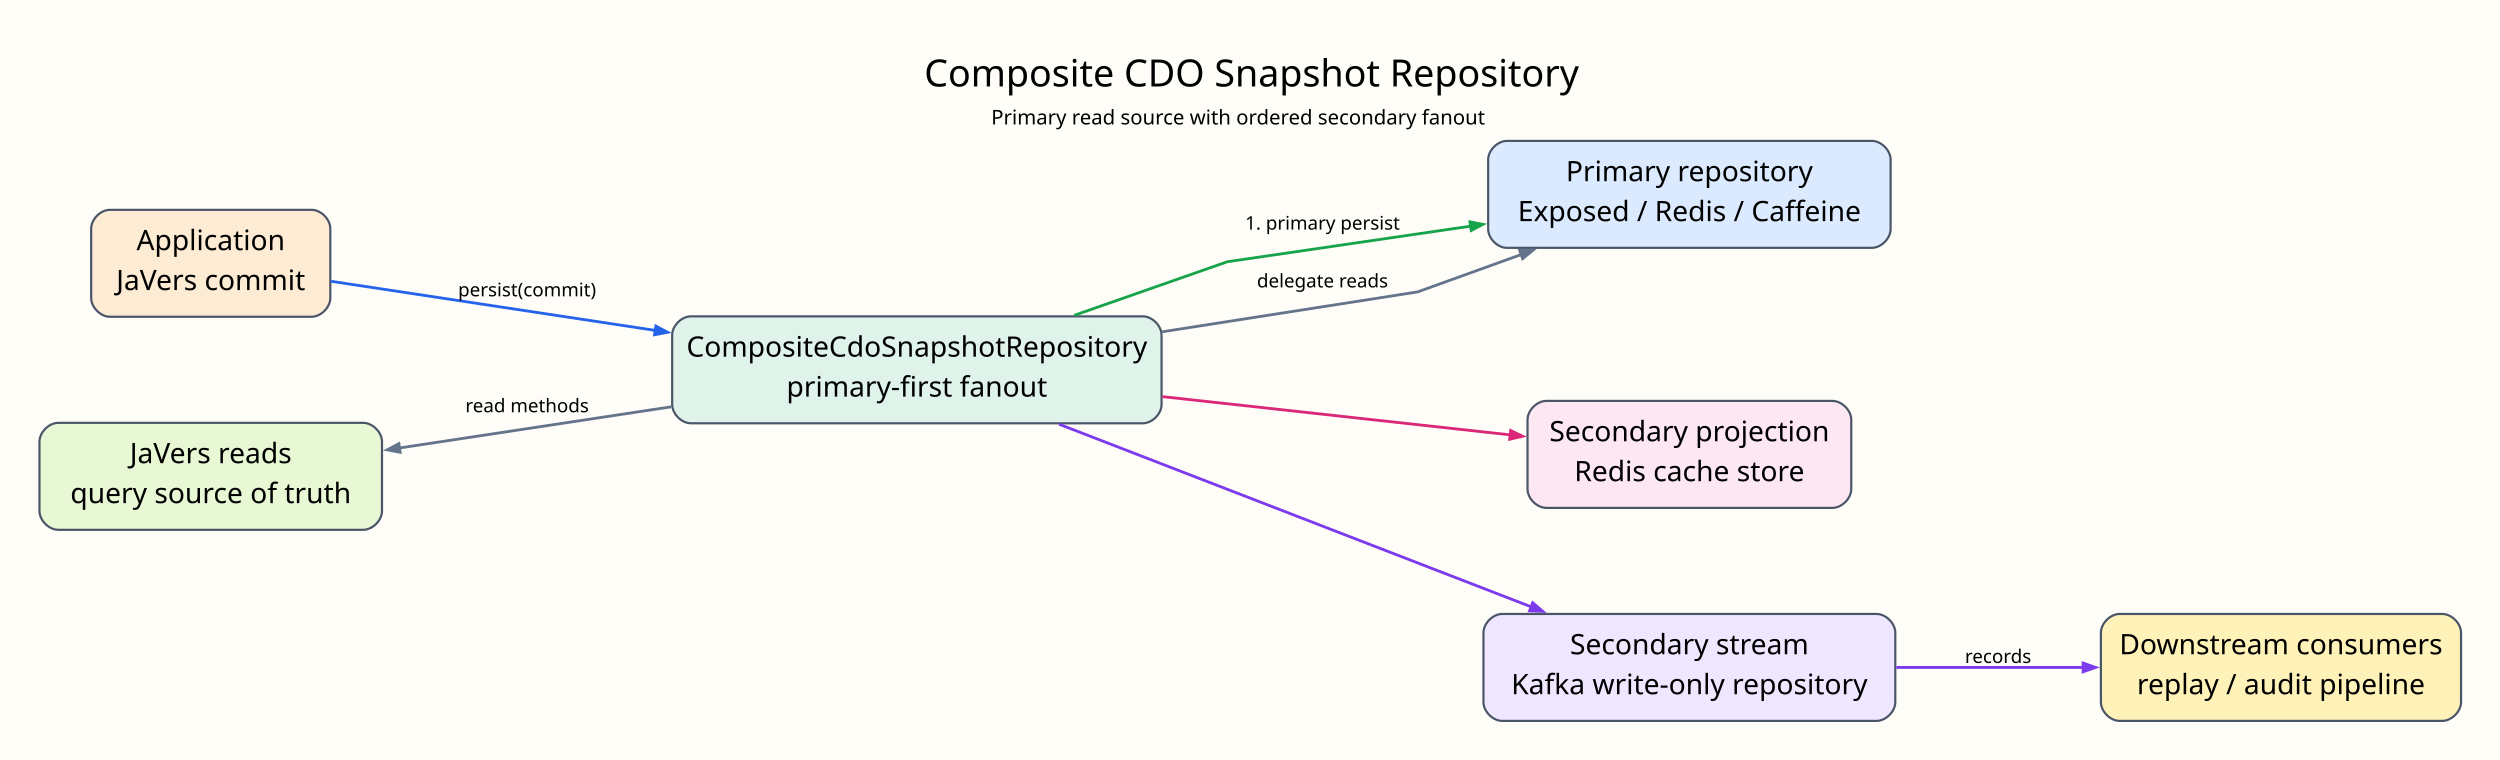
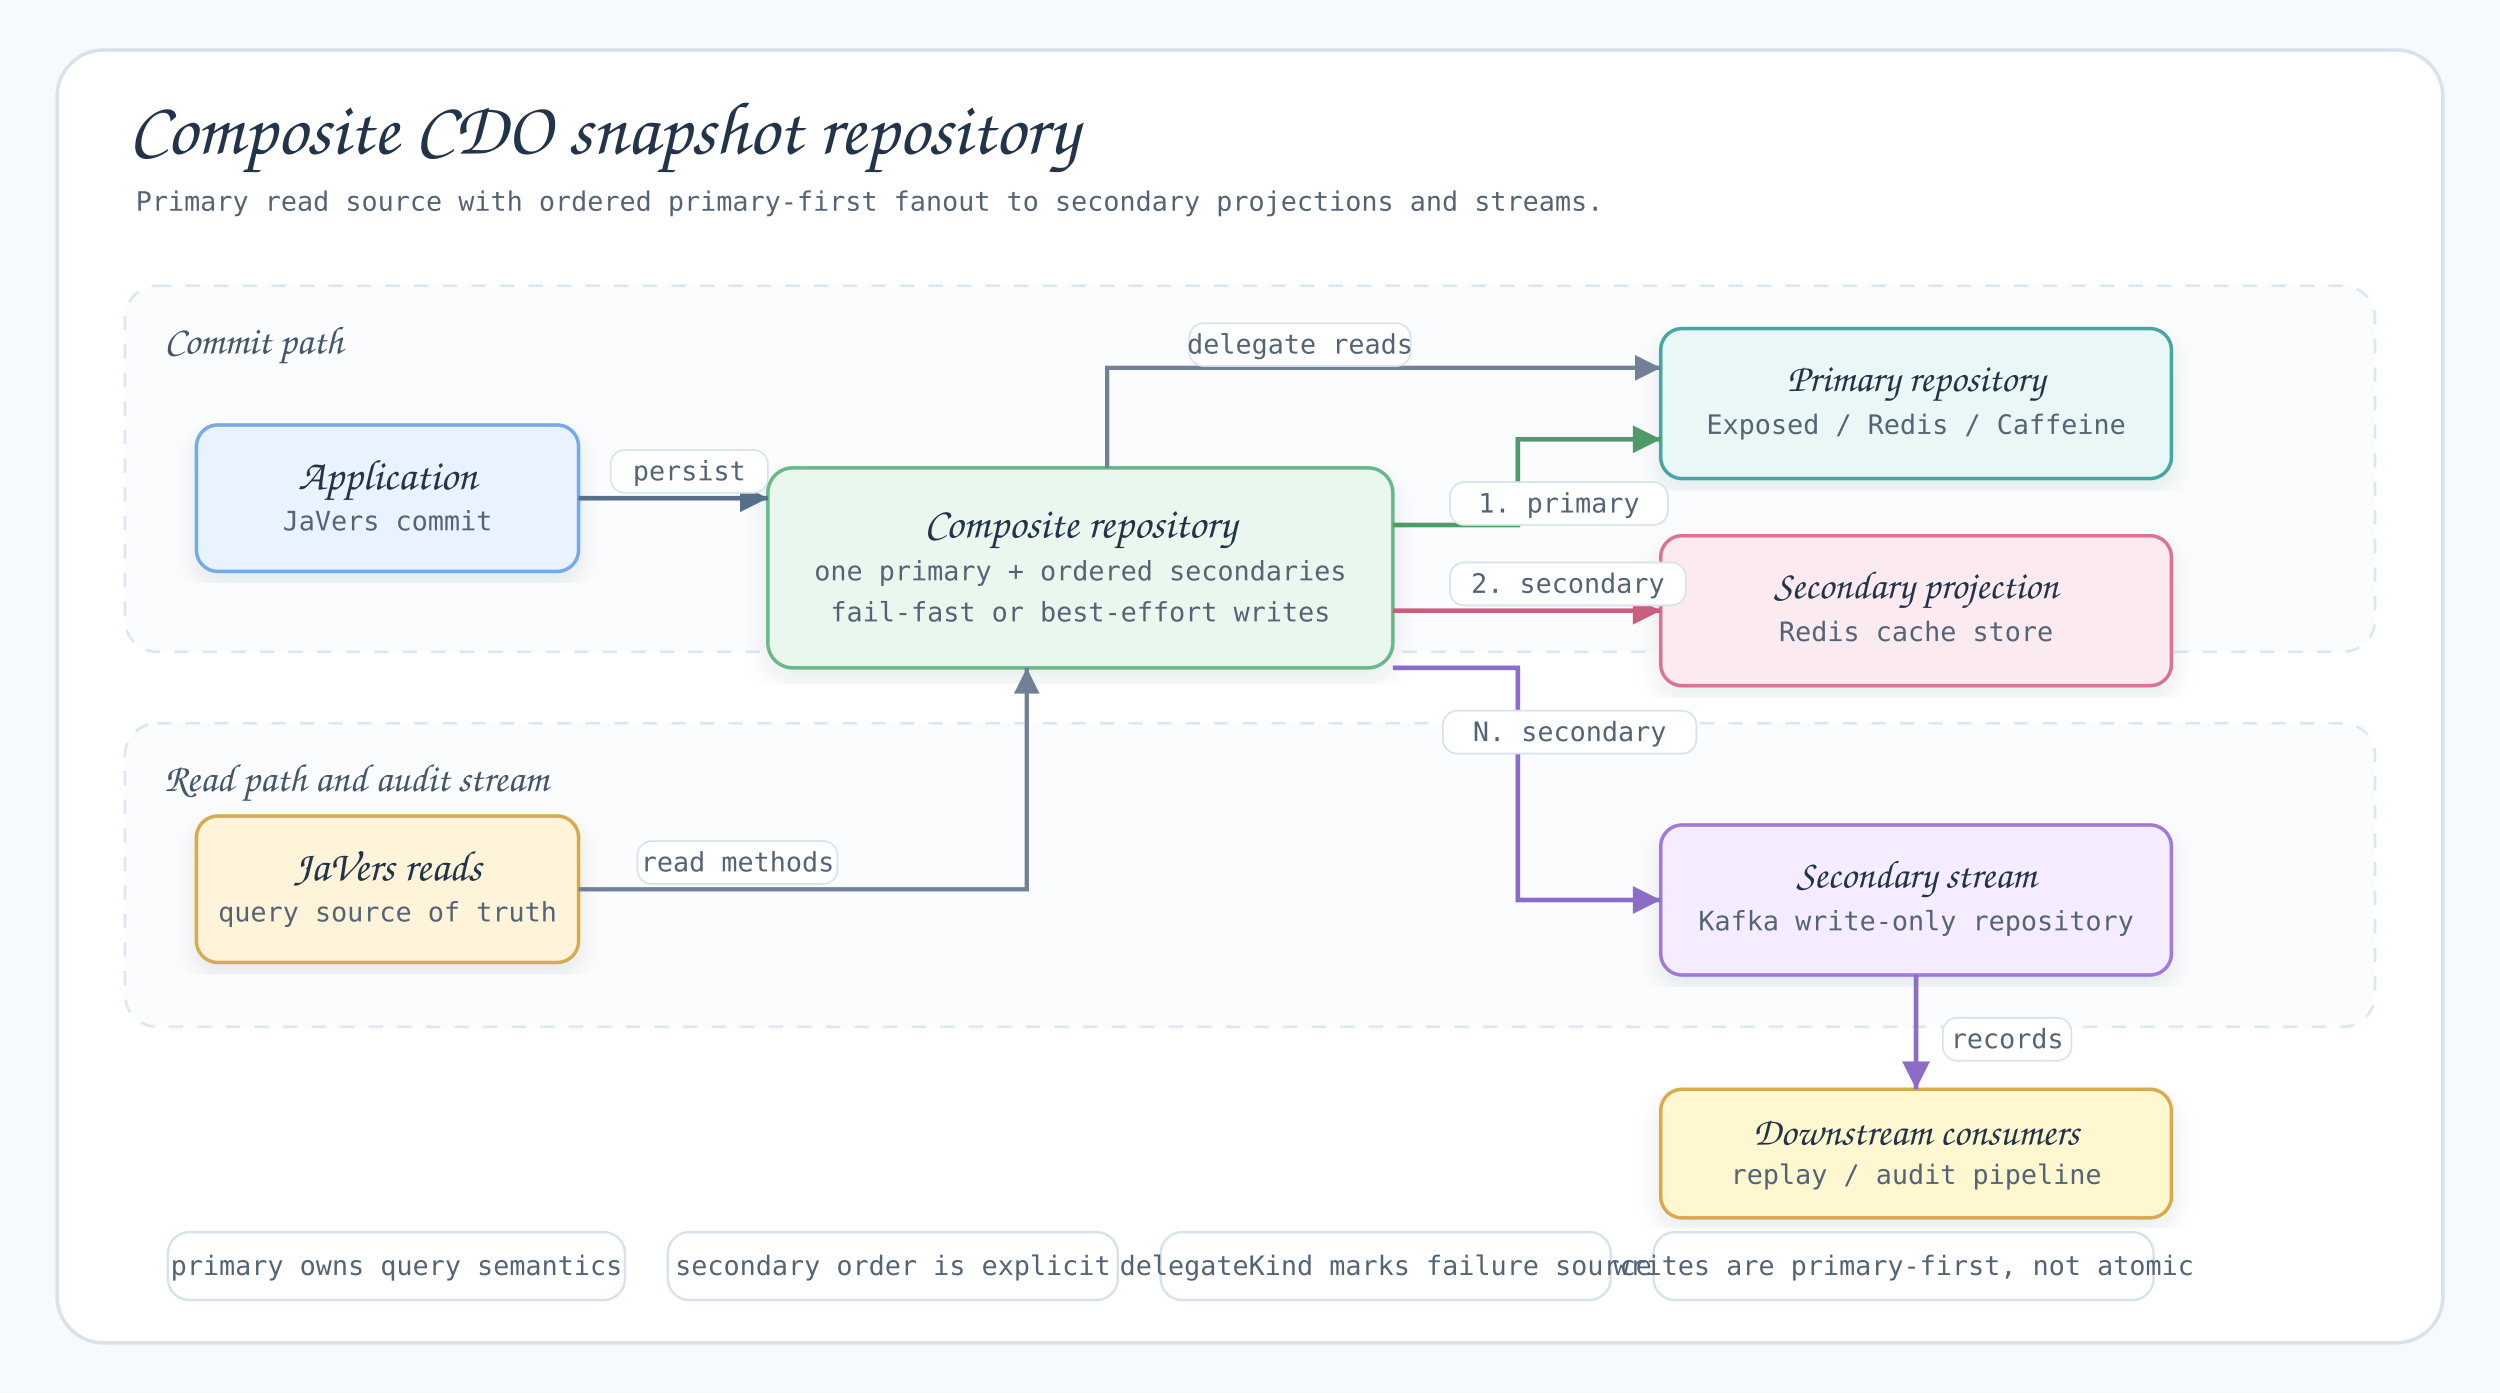
- <svg xmlns="http://www.w3.org/2000/svg" width="1596pt" height="485pt" viewBox="0.00 0.00 1596.00 485.00">
-   <g id="graph0" class="graph" transform="scale(1 1) rotate(0) translate(25.2 460.23)">
-     <polygon fill="#fffdf8" stroke="none" points="-25.2,25.2 -25.2,-460.23 1571.13,-460.23 1571.13,25.2 -25.2,25.2" />
-     <text xml:space="preserve" text-anchor="start" x="564.84" y="-405.03" font-family="Architects Daughter" font-size="24.00">Composite CDO Snapshot Repository</text>
-     <text xml:space="preserve" text-anchor="start" x="607.59" y="-380.78" font-family="Comic Mono" font-size="13.00">Primary read source with ordered secondary fanout</text>
-     <g id="node1" class="node">
-       <path fill="#fdebd3" stroke="#4a5568" stroke-width="1.4" d="M173.67,-326.28C173.67,-326.28 45,-326.28 45,-326.28 39,-326.28 33,-320.28 33,-314.28 33,-314.28 33,-270 33,-270 33,-264 39,-258 45,-258 45,-258 173.67,-258 173.67,-258 179.67,-258 185.67,-264 185.67,-270 185.67,-270 185.67,-314.28 185.67,-314.28 185.67,-320.28 179.67,-326.28 173.67,-326.28" />
-       <text xml:space="preserve" text-anchor="middle" x="109.34" y="-300.54" font-family="Architects Daughter" font-size="18.00">Application</text>
-       <text xml:space="preserve" text-anchor="middle" x="109.34" y="-275.04" font-family="Architects Daughter" font-size="18.00">JaVers commit</text>
-     </g>
-     <g id="node2" class="node">
-       <path fill="#dff3ea" stroke="#4a5568" stroke-width="1.4" d="M704.34,-258.28C704.34,-258.28 415.92,-258.28 415.92,-258.28 409.92,-258.28 403.92,-252.28 403.92,-246.28 403.92,-246.28 403.92,-202 403.92,-202 403.92,-196 409.92,-190 415.92,-190 415.92,-190 704.34,-190 704.34,-190 710.34,-190 716.34,-196 716.34,-202 716.34,-202 716.34,-246.28 716.34,-246.28 716.34,-252.28 710.34,-258.28 704.34,-258.28" />
-       <text xml:space="preserve" text-anchor="middle" x="560.13" y="-232.54" font-family="Architects Daughter" font-size="18.00">CompositeCdoSnapshotRepository</text>
-       <text xml:space="preserve" text-anchor="middle" x="560.13" y="-207.04" font-family="Architects Daughter" font-size="18.00">primary-first fanout</text>
-     </g>
-     <g id="edge1" class="edge">
-       <path fill="none" stroke="#2563eb" stroke-width="1.8" d="M186.21,-280.64C242.79,-272.07 322.24,-260.03 393.27,-249.27" />
-       <polygon fill="#2563eb" stroke="#2563eb" stroke-width="1.8" points="393.5,-252.07 400.99,-248.1 392.66,-246.53 393.5,-252.07" />
-       <text xml:space="preserve" text-anchor="middle" x="311.3" y="-271.05" font-family="Comic Mono" font-size="12.00">persist(commit)</text>
-     </g>
-     <g id="node3" class="node">
-       <path fill="#dbeafe" stroke="#4a5568" stroke-width="1.4" d="M1169.76,-370.28C1169.76,-370.28 936.84,-370.28 936.84,-370.28 930.84,-370.28 924.84,-364.28 924.84,-358.28 924.84,-358.28 924.84,-314 924.84,-314 924.84,-308 930.84,-302 936.84,-302 936.84,-302 1169.76,-302 1169.76,-302 1175.76,-302 1181.76,-308 1181.76,-314 1181.76,-314 1181.76,-358.28 1181.76,-358.28 1181.76,-364.28 1175.76,-370.28 1169.76,-370.28" />
-       <text xml:space="preserve" text-anchor="middle" x="1053.3" y="-344.54" font-family="Architects Daughter" font-size="18.00">Primary repository</text>
-       <text xml:space="preserve" text-anchor="middle" x="1053.3" y="-319.04" font-family="Architects Daughter" font-size="18.00">Exposed / Redis / Caffeine</text>
-     </g>
-     <g id="edge2" class="edge">
-       <path fill="none" stroke="#16a34a" stroke-width="1.8" d="M660.6,-258.94C709.61,-276.09 758.34,-293.14 758.34,-293.14 758.34,-293.14 837.72,-304.75 913.97,-315.91" />
-       <polygon fill="#16a34a" stroke="#16a34a" stroke-width="1.8" points="913.2,-318.62 921.52,-317.01 914.01,-313.08 913.2,-318.62" />
-       <text xml:space="preserve" text-anchor="middle" x="819.09" y="-313.64" font-family="Comic Mono" font-size="12.00">1. primary persist</text>
-     </g>
-     <g id="edge6" class="edge">
-       <path fill="none" stroke="#64748b" stroke-width="1.8" d="M716.75,-248.43C797.65,-261.06 879.84,-273.89 879.84,-273.89 879.84,-273.89 910.72,-285.03 946.34,-297.89" />
-       <polygon fill="#64748b" stroke="#64748b" stroke-width="1.8" points="944.95,-300.37 953.42,-300.45 946.85,-295.1 944.95,-300.37" />
-       <text xml:space="preserve" text-anchor="middle" x="819.09" y="-276.74" font-family="Comic Mono" font-size="12.00">delegate reads</text>
-     </g>
-     <g id="node4" class="node">
-       <path fill="#fce7f3" stroke="#4a5568" stroke-width="1.4" d="M1144.64,-204.28C1144.64,-204.28 961.97,-204.28 961.97,-204.28 955.97,-204.28 949.97,-198.28 949.97,-192.28 949.97,-192.28 949.97,-148 949.97,-148 949.97,-142 955.97,-136 961.97,-136 961.97,-136 1144.64,-136 1144.64,-136 1150.64,-136 1156.64,-142 1156.64,-148 1156.64,-148 1156.64,-192.28 1156.64,-192.28 1156.64,-198.28 1150.64,-204.28 1144.64,-204.28" />
-       <text xml:space="preserve" text-anchor="middle" x="1053.3" y="-178.54" font-family="Architects Daughter" font-size="18.00">Secondary projection</text>
-       <text xml:space="preserve" text-anchor="middle" x="1053.3" y="-153.04" font-family="Architects Daughter" font-size="18.00">Redis cache store</text>
-     </g>
-     <g id="edge3" class="edge">
-       <path fill="none" stroke="#db2777" stroke-width="1.8" d="M716.88,-207.02C789.02,-199.09 873.16,-189.83 939.12,-182.58" />
-       <polygon fill="#db2777" stroke="#db2777" stroke-width="1.8" points="939.2,-185.39 946.84,-181.73 938.58,-179.83 939.2,-185.39" />
-     </g>
-     <g id="node5" class="node">
-       <path fill="#eee7ff" stroke="#4a5568" stroke-width="1.4" d="M1172.76,-68.28C1172.76,-68.28 933.84,-68.28 933.84,-68.28 927.84,-68.28 921.84,-62.28 921.84,-56.28 921.84,-56.28 921.84,-12 921.84,-12 921.84,-6 927.84,0 933.84,0 933.84,0 1172.76,0 1172.76,0 1178.76,0 1184.76,-6 1184.76,-12 1184.76,-12 1184.76,-56.28 1184.76,-56.28 1184.76,-62.28 1178.76,-68.28 1172.76,-68.28" />
-       <text xml:space="preserve" text-anchor="middle" x="1053.3" y="-42.54" font-family="Architects Daughter" font-size="18.00">Secondary stream</text>
-       <text xml:space="preserve" text-anchor="middle" x="1053.3" y="-17.04" font-family="Architects Daughter" font-size="18.00">Kafka write-only repository</text>
-     </g>
-     <g id="edge4" class="edge">
-       <path fill="none" stroke="#7c3aed" stroke-width="1.8" d="M650.93,-189.4C736.18,-156.42 864.08,-106.95 952.49,-72.75" />
-       <polygon fill="#7c3aed" stroke="#7c3aed" stroke-width="1.8" points="953.27,-75.45 959.72,-69.95 951.25,-70.23 953.27,-75.45" />
-     </g>
-     <g id="node7" class="node">
-       <path fill="#fff2b8" stroke="#4a5568" stroke-width="1.4" d="M1533.93,-68.28C1533.93,-68.28 1328.01,-68.28 1328.01,-68.28 1322.01,-68.28 1316.01,-62.28 1316.01,-56.28 1316.01,-56.28 1316.01,-12 1316.01,-12 1316.01,-6 1322.01,0 1328.01,0 1328.01,0 1533.93,0 1533.93,0 1539.93,0 1545.93,-6 1545.93,-12 1545.93,-12 1545.93,-56.28 1545.93,-56.28 1545.93,-62.28 1539.93,-68.28 1533.93,-68.28" />
-       <text xml:space="preserve" text-anchor="middle" x="1430.97" y="-42.54" font-family="Architects Daughter" font-size="18.00">Downstream consumers</text>
-       <text xml:space="preserve" text-anchor="middle" x="1430.97" y="-17.04" font-family="Architects Daughter" font-size="18.00">replay / audit pipeline</text>
-     </g>
-     <g id="edge7" class="edge">
-       <path fill="none" stroke="#7c3aed" stroke-width="1.8" d="M1185.43,-34.14C1224.12,-34.14 1266.36,-34.14 1304.68,-34.14" />
-       <polygon fill="#7c3aed" stroke="#7c3aed" stroke-width="1.8" points="1304.65,-36.94 1312.65,-34.14 1304.65,-31.34 1304.65,-36.94" />
-       <text xml:space="preserve" text-anchor="middle" x="1250.39" y="-36.99" font-family="Comic Mono" font-size="12.00">records</text>
-     </g>
-     <g id="node6" class="node">
-       <path fill="#e8f7d4" stroke="#4a5568" stroke-width="1.4" d="M206.67,-190.28C206.67,-190.28 12,-190.28 12,-190.28 6,-190.28 0,-184.28 0,-178.28 0,-178.28 0,-134 0,-134 0,-128 6,-122 12,-122 12,-122 206.67,-122 206.67,-122 212.67,-122 218.67,-128 218.67,-134 218.67,-134 218.67,-178.28 218.67,-178.28 218.67,-184.28 212.67,-190.28 206.67,-190.28" />
-       <text xml:space="preserve" text-anchor="middle" x="109.34" y="-164.54" font-family="Architects Daughter" font-size="18.00">JaVers reads</text>
-       <text xml:space="preserve" text-anchor="middle" x="109.34" y="-139.04" font-family="Architects Daughter" font-size="18.00">query source of truth</text>
-     </g>
-     <g id="edge5" class="edge">
-       <path fill="none" stroke="#64748b" stroke-width="1.8" d="M229.77,-174.24C283.01,-182.3 346.42,-191.91 403.32,-200.53" />
-       <polygon fill="#64748b" stroke="#64748b" stroke-width="1.8" points="230.28,-171.48 221.96,-173.05 229.45,-177.02 230.28,-171.48" />
-       <text xml:space="preserve" text-anchor="middle" x="311.3" y="-197.06" font-family="Comic Mono" font-size="12.00">read methods</text>
-     </g>
+ <svg xmlns="http://www.w3.org/2000/svg" width="1400" height="780" viewBox="0 0 1400 780" role="img" aria-labelledby="title desc">
+   <defs>
+     <filter id="shadow" x="-8%" y="-8%" width="116%" height="116%">
+       <feDropShadow dx="0" dy="6" stdDeviation="7" flood-color="#203040" flood-opacity="0.10" />
+     </filter>
+     <marker id="arrow-blue" markerWidth="8" markerHeight="8" refX="7" refY="4" orient="auto" markerUnits="strokeWidth">
+       <path d="M 1 1 L 7 4 L 1 7 Z" fill="#56708C" />
+     </marker>
+     <marker id="arrow-green" markerWidth="8" markerHeight="8" refX="7" refY="4" orient="auto" markerUnits="strokeWidth">
+       <path d="M 1 1 L 7 4 L 1 7 Z" fill="#4E9A68" />
+     </marker>
+     <marker id="arrow-pink" markerWidth="8" markerHeight="8" refX="7" refY="4" orient="auto" markerUnits="strokeWidth">
+       <path d="M 1 1 L 7 4 L 1 7 Z" fill="#C85F7F" />
+     </marker>
+     <marker id="arrow-purple" markerWidth="8" markerHeight="8" refX="7" refY="4" orient="auto" markerUnits="strokeWidth">
+       <path d="M 1 1 L 7 4 L 1 7 Z" fill="#8D6CC8" />
+     </marker>
+     <marker id="arrow-muted" markerWidth="8" markerHeight="8" refX="7" refY="4" orient="auto" markerUnits="strokeWidth">
+       <path d="M 1 1 L 7 4 L 1 7 Z" fill="#718096" />
+     </marker>
+     <style>
+       .canvas{fill:#F7FAFC}
+       .frame{fill:#FFFFFF;stroke:#D7E2EC;stroke-width:2}
+       .title{font-family:"Architects Daughter","Comic Mono",cursive;font-size:42px;fill:#22344A}
+       .subtitle,.detail,.label,.legend{font-family:"Comic Mono",monospace;font-size:15px;fill:#536476}
+       .actor{font-family:"Architects Daughter","Comic Mono",cursive;font-size:24px;fill:#22344A}
+       .small-actor{font-family:"Architects Daughter","Comic Mono",cursive;font-size:22px;fill:#22344A}
+       .box{filter:url(#shadow);stroke-width:2}
+       .band{fill:#FAFCFE;stroke:#DCE7F1;stroke-width:1.5;stroke-dasharray:8 8}
+       .band-title{font-family:"Architects Daughter","Comic Mono",cursive;font-size:22px;fill:#44566A}
+       .commit{fill:none;stroke:#56708C;stroke-width:2.6;marker-end:url(#arrow-blue)}
+       .primary{fill:none;stroke:#4E9A68;stroke-width:2.6;marker-end:url(#arrow-green)}
+       .secondary-cache{fill:none;stroke:#C85F7F;stroke-width:2.6;marker-end:url(#arrow-pink)}
+       .secondary-stream{fill:none;stroke:#8D6CC8;stroke-width:2.6;marker-end:url(#arrow-purple)}
+       .read{fill:none;stroke:#718096;stroke-width:2.4;marker-end:url(#arrow-muted)}
+       .label-bg{fill:#FFFFFF;stroke:#D7E2EC;stroke-width:1}
+       .chip{fill:#FFFFFF;stroke:#D7E2EC;stroke-width:1.4}
+     </style>
+   </defs>
+   <rect class="canvas" width="1400" height="780" />
+   <rect class="frame" x="32" y="28" width="1336" height="724" rx="26" />
+   <text class="title" x="72" y="86">Composite CDO snapshot repository</text>
+   <text class="subtitle" x="76" y="118">Primary read source with ordered primary-first fanout to secondary projections and streams.</text>
+   <rect class="band" x="70" y="160" width="1260" height="205" rx="18" />
+   <text class="band-title" x="92" y="198">Commit path</text>
+   <rect class="band" x="70" y="405" width="1260" height="170" rx="18" />
+   <text class="band-title" x="92" y="443">Read path and audit stream</text>
+   <g transform="translate(110,238)">
+     <rect class="box" width="214" height="82" rx="12" fill="#E8F3FF" stroke="#75A9E8" />
+     <text class="actor" x="107" y="36" text-anchor="middle">Application</text>
+     <text class="detail" x="107" y="59" text-anchor="middle">JaVers commit</text>
+   </g>
+   <g transform="translate(430,262)">
+     <rect class="box" width="350" height="112" rx="14" fill="#EAF7EF" stroke="#69B888" />
+     <text class="actor" x="175" y="39" text-anchor="middle">Composite repository</text>
+     <text class="detail" x="175" y="63" text-anchor="middle">one primary + ordered secondaries</text>
+     <text class="detail" x="175" y="86" text-anchor="middle">fail-fast or best-effort writes</text>
+   </g>
+   <g transform="translate(930,184)">
+     <rect class="box" width="286" height="84" rx="12" fill="#E9F7F6" stroke="#45A7A1" />
+     <text class="small-actor" x="143" y="35" text-anchor="middle">Primary repository</text>
+     <text class="detail" x="143" y="59" text-anchor="middle">Exposed / Redis / Caffeine</text>
+   </g>
+   <g transform="translate(930,300)">
+     <rect class="box" width="286" height="84" rx="12" fill="#FBEAF0" stroke="#D87391" />
+     <text class="small-actor" x="143" y="35" text-anchor="middle">Secondary projection</text>
+     <text class="detail" x="143" y="59" text-anchor="middle">Redis cache store</text>
+   </g>
+   <g transform="translate(930,462)">
+     <rect class="box" width="286" height="84" rx="12" fill="#F5EDFF" stroke="#A179D8" />
+     <text class="small-actor" x="143" y="35" text-anchor="middle">Secondary stream</text>
+     <text class="detail" x="143" y="59" text-anchor="middle">Kafka write-only repository</text>
+   </g>
+   <g transform="translate(110,457)">
+     <rect class="box" width="214" height="82" rx="12" fill="#FFF3D9" stroke="#D9AA4D" />
+     <text class="actor" x="107" y="36" text-anchor="middle">JaVers reads</text>
+     <text class="detail" x="107" y="59" text-anchor="middle">query source of truth</text>
+   </g>
+   <g transform="translate(930,610)">
+     <rect class="box" width="286" height="72" rx="12" fill="#FFF7CF" stroke="#D9AA4D" />
+     <text class="small-actor" x="143" y="31" text-anchor="middle">Downstream consumers</text>
+     <text class="detail" x="143" y="53" text-anchor="middle">replay / audit pipeline</text>
+   </g>
+   <path class="commit" d="M324 279 H430" />
+   <rect class="label-bg" x="342" y="252" width="88" height="24" rx="8" />
+   <text class="label" x="386" y="269" text-anchor="middle">persist</text>
+   <path class="primary" d="M780 294 H850 V246 H930" />
+   <rect class="label-bg" x="812" y="270" width="122" height="24" rx="8" />
+   <text class="label" x="873" y="287" text-anchor="middle">1. primary</text>
+   <path class="secondary-cache" d="M780 342 H930" />
+   <rect class="label-bg" x="812" y="315" width="132" height="24" rx="8" />
+   <text class="label" x="878" y="332" text-anchor="middle">2. secondary</text>
+   <path class="secondary-stream" d="M780 374 H850 V504 H930" />
+   <rect class="label-bg" x="808" y="398" width="142" height="24" rx="8" />
+   <text class="label" x="879" y="415" text-anchor="middle">N. secondary</text>
+   <path class="read" d="M324 498 H575 V374" />
+   <rect class="label-bg" x="357" y="471" width="112" height="24" rx="8" />
+   <text class="label" x="413" y="488" text-anchor="middle">read methods</text>
+   <path class="read" d="M620 262 V206 H930" />
+   <rect class="label-bg" x="666" y="181" width="124" height="24" rx="8" />
+   <text class="label" x="728" y="198" text-anchor="middle">delegate reads</text>
+   <path class="secondary-stream" d="M1073 546 V610" />
+   <rect class="label-bg" x="1088" y="570" width="72" height="24" rx="8" />
+   <text class="label" x="1124" y="587" text-anchor="middle">records</text>
+   <g transform="translate(94,690)">
+     <rect class="chip" width="256" height="38" rx="12" />
+     <text class="legend" x="128" y="24" text-anchor="middle">primary owns query semantics</text>
+   </g>
+   <g transform="translate(374,690)">
+     <rect class="chip" width="252" height="38" rx="12" />
+     <text class="legend" x="126" y="24" text-anchor="middle">secondary order is explicit</text>
+   </g>
+   <g transform="translate(650,690)">
+     <rect class="chip" width="252" height="38" rx="12" />
+     <text class="legend" x="126" y="24" text-anchor="middle">delegateKind marks failure source</text>
+   </g>
+   <g transform="translate(926,690)">
+     <rect class="chip" width="280" height="38" rx="12" />
+     <text class="legend" x="140" y="24" text-anchor="middle">writes are primary-first, not atomic</text>
  </g>
</svg>
